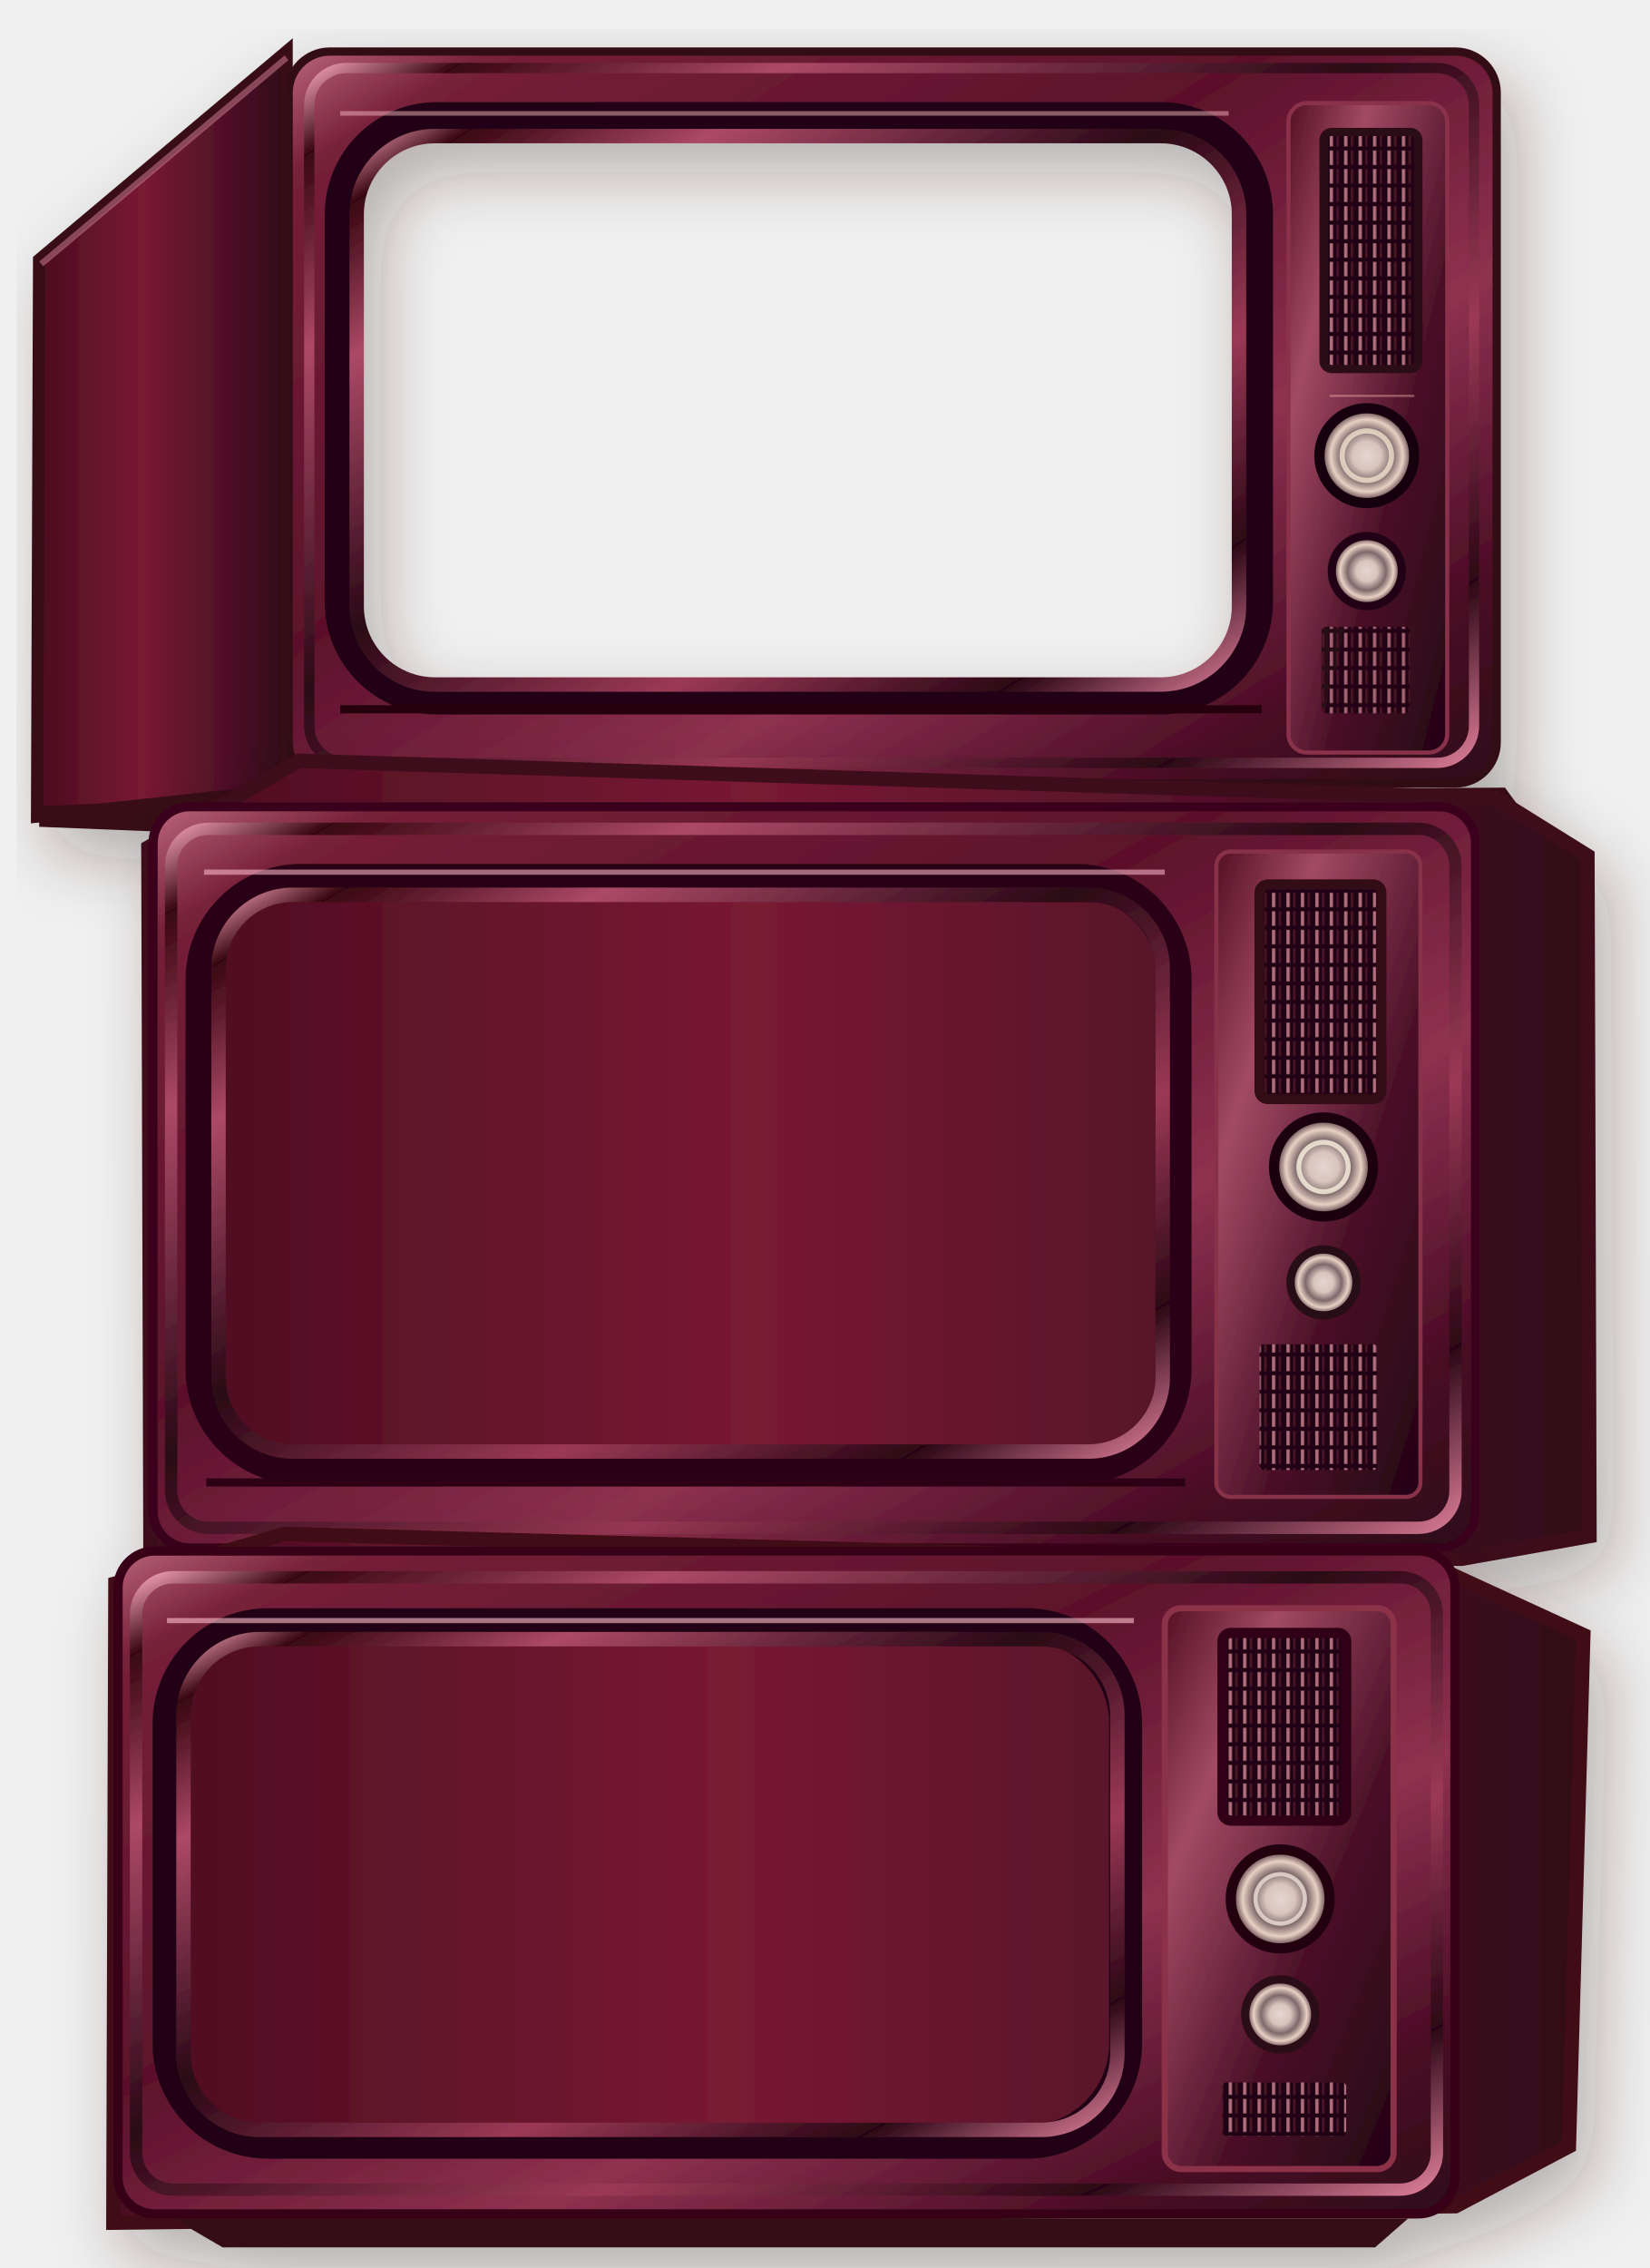
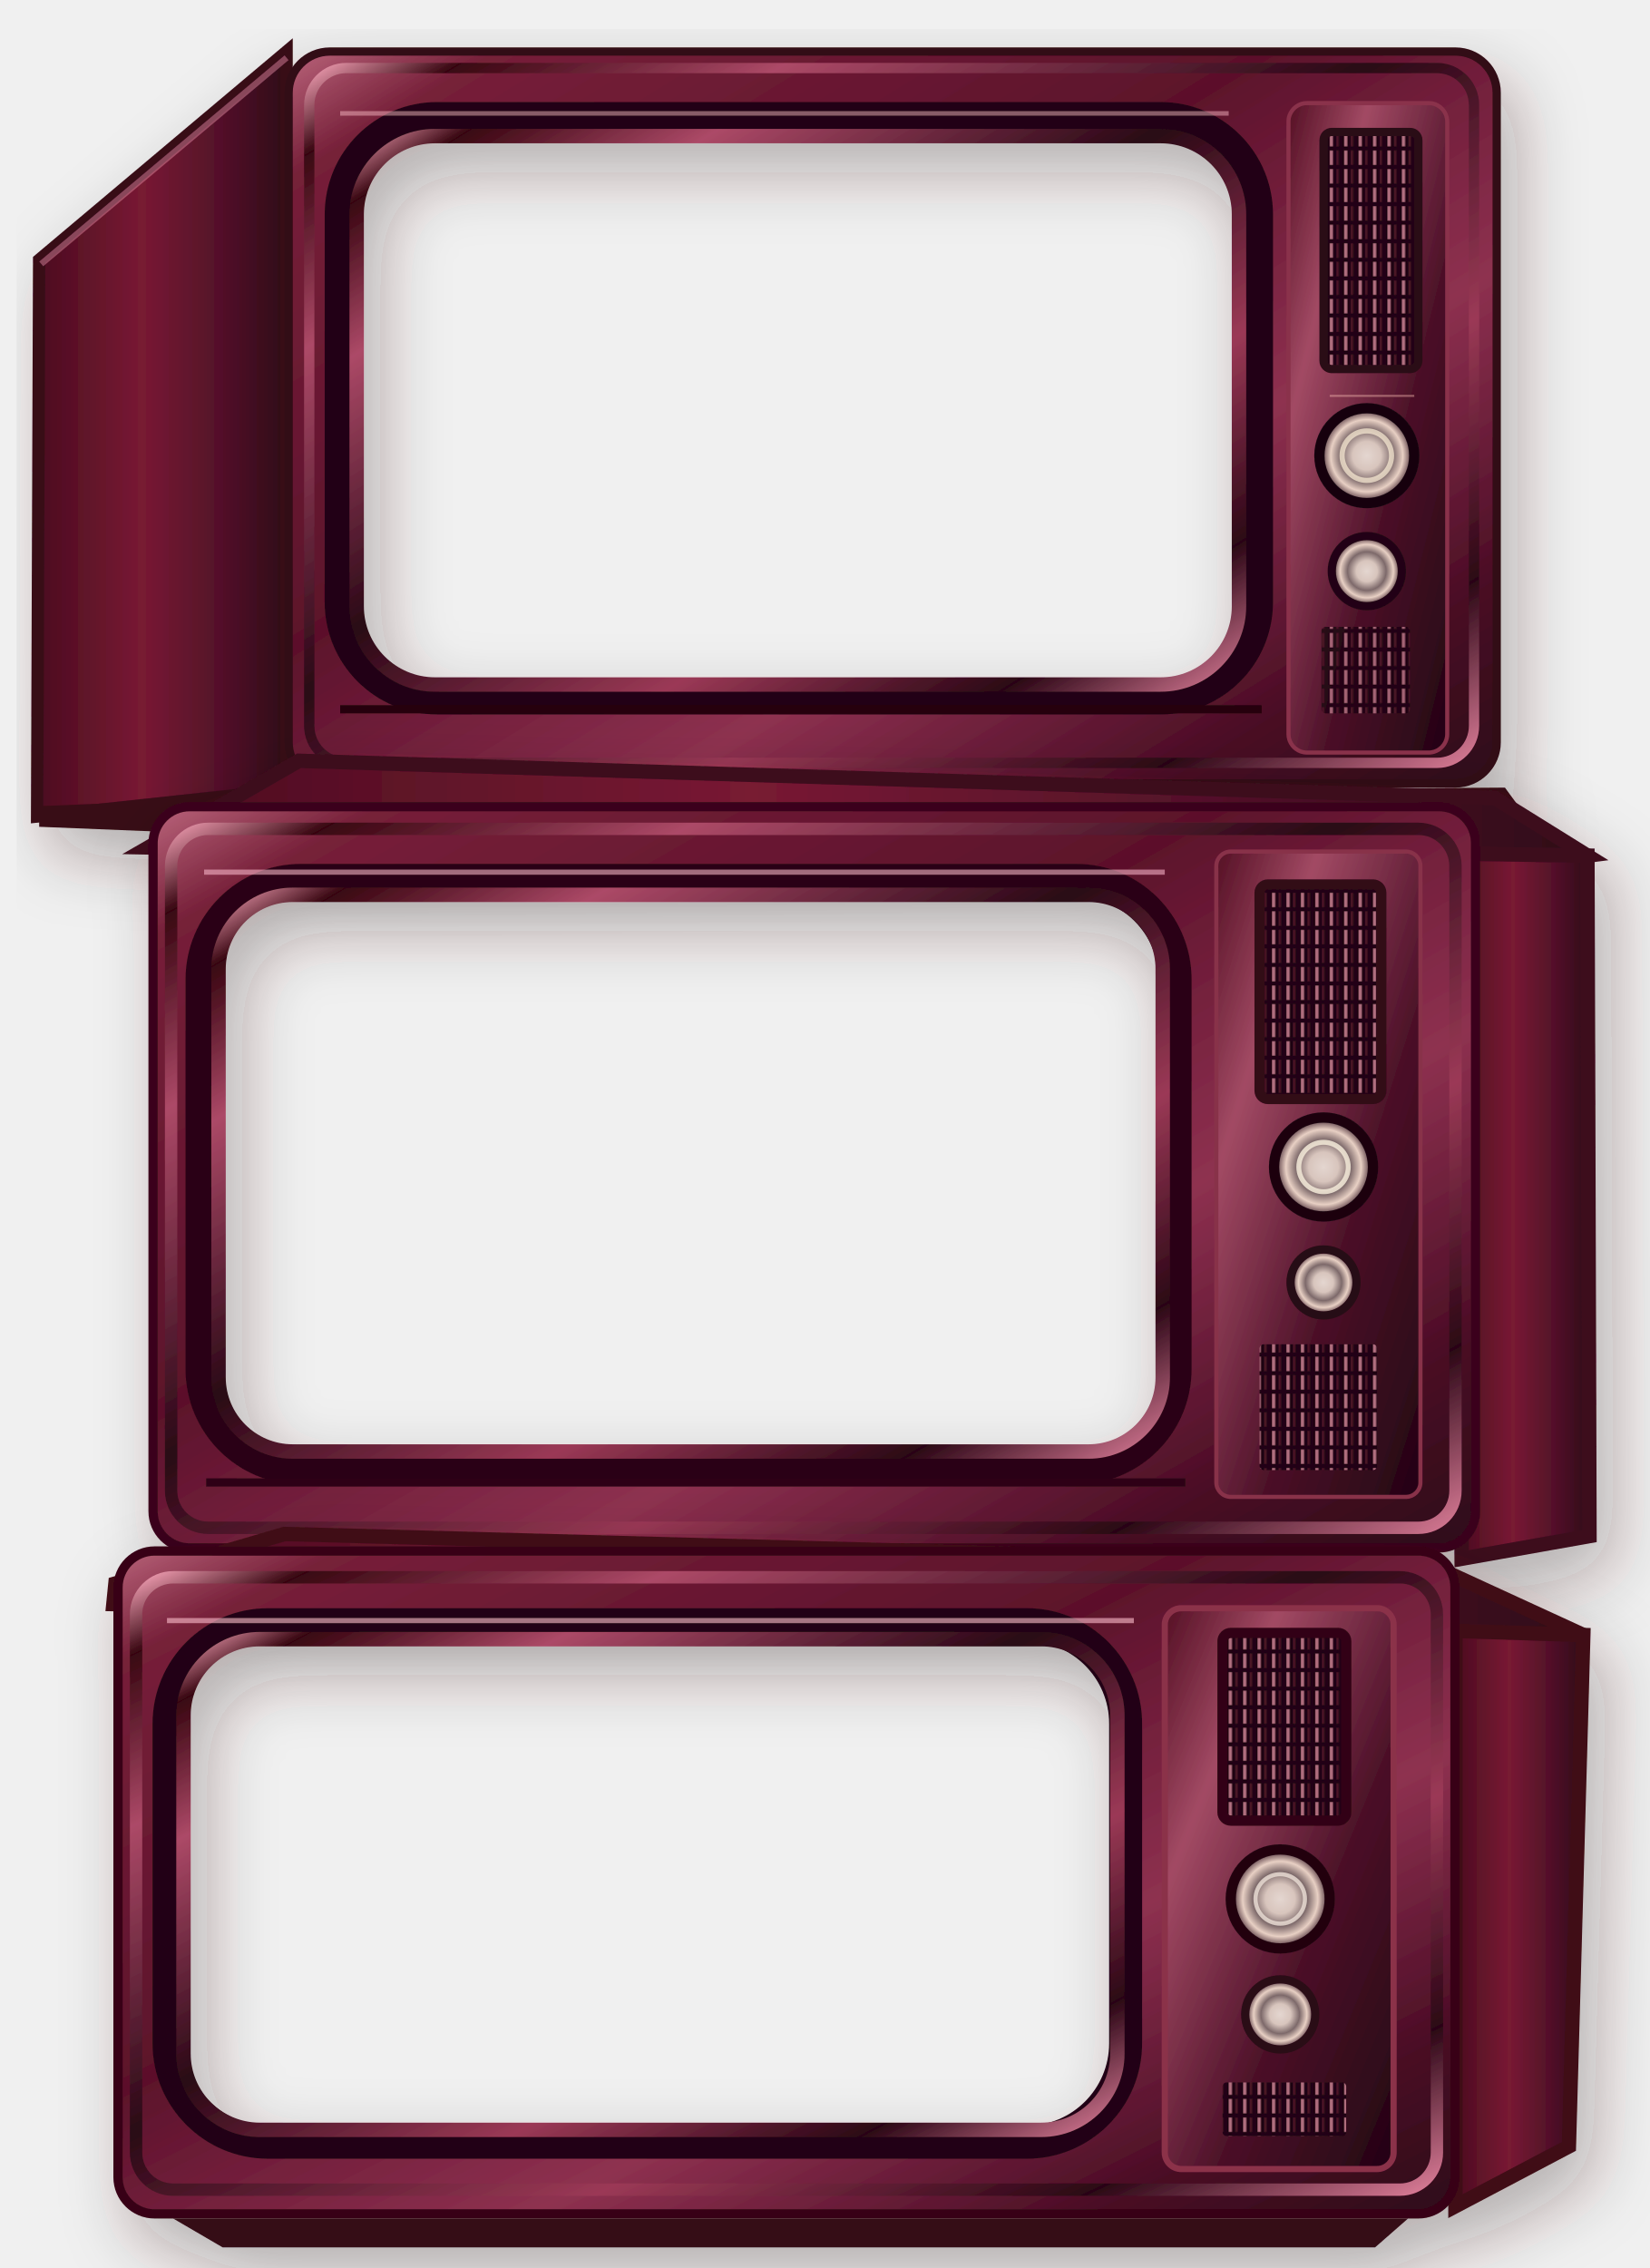
<svg xmlns="http://www.w3.org/2000/svg" viewBox="0 0 800 1100" fill="none" role="img" aria-label="Marco de tres televisores retro color vino">
  <defs>
    <linearGradient id="body" x1="0" y1="0" x2="1" y2="1">
      <stop stop-color="#be687f" />
      <stop offset=".09" stop-color="#762039" />
      <stop offset=".41" stop-color="#5c112b" />
      <stop offset=".65" stop-color="#8e3150" />
      <stop offset=".86" stop-color="#490c24" />
      <stop offset="1" stop-color="#2c0618" />
    </linearGradient>
    <linearGradient id="rim" x1="0" y1="0" x2="1" y2="1">
      <stop stop-color="#ee9cb0" />
      <stop offset=".06" stop-color="#380611" />
      <stop offset=".2" stop-color="#ac4967" />
      <stop offset=".45" stop-color="#290715" />
      <stop offset=".68" stop-color="#9b3956" />
      <stop offset=".87" stop-color="#2b0615" />
      <stop offset="1" stop-color="#d97b96" />
    </linearGradient>
    <linearGradient id="side" x1="0" y1="0" x2="1" y2="0">
      <stop stop-color="#4b0c20" />
      <stop offset=".42" stop-color="#781a33" />
      <stop offset=".76" stop-color="#501028" />
      <stop offset="1" stop-color="#2f0717" />
    </linearGradient>
    <linearGradient id="panel" x1="0" y1="0" x2="1" y2="1">
      <stop stop-color="#541024" />
      <stop offset=".25" stop-color="#a24a64" />
      <stop offset=".62" stop-color="#4b1027" />
      <stop offset="1" stop-color="#230414" />
    </linearGradient>
    <radialGradient id="dial">
      <stop stop-color="#e4d6d0" />
      <stop offset=".3" stop-color="#d8c5bd" />
      <stop offset=".55" stop-color="#7d696a" />
      <stop offset=".76" stop-color="#e8d0c4" />
      <stop offset="1" stop-color="#321320" />
    </radialGradient>
    <linearGradient id="vent" x1="0" y1="0" x2="1" y2="0">
      <stop stop-color="#250310" />
      <stop offset=".5" stop-color="#a05263" />
      <stop offset="1" stop-color="#210211" />
    </linearGradient>
    <pattern id="grille" width="7" height="9" patternUnits="userSpaceOnUse">
      <rect width="7" height="9" fill="#210513" />
      <rect x="1" y="1" width="1.6" height="7" fill="#ae6d7d" />
      <rect x="4.2" y="1" width="1.2" height="7" fill="#491325" />
    </pattern>
    <filter id="bigShadow" x="-25%" y="-25%" width="160%" height="170%">
      <feDropShadow dx="8" dy="14" stdDeviation="16" flood-color="#3b1520" flood-opacity=".31" />
    </filter>
    <filter id="insideShadow" x="-10%" y="-10%" width="125%" height="130%">
      <feDropShadow dx="2" dy="3" stdDeviation="2" flood-color="#230410" flood-opacity=".6" />
    </filter>
    <mask id="m-top" maskUnits="userSpaceOnUse">
      <rect x="138" y="23" width="590" height="359" rx="22" fill="white" />
      <rect x="173" y="66" width="428" height="266" rx="38" fill="black" />
    </mask>
    <mask id="m-mid" maskUnits="userSpaceOnUse">
      <rect x="72" y="389" width="646" height="364" rx="20" fill="white" />
      <rect x="106" y="434" width="458" height="270" rx="36" fill="black" />
    </mask>
    <mask id="m-low" maskUnits="userSpaceOnUse">
      <rect x="55" y="750" width="653" height="326" rx="20" fill="white" />
      <rect x="89" y="795" width="453" height="238" rx="37" fill="black" />
    </mask>
  </defs>
  <g filter="url(#bigShadow)">
    <path d="M19 126 139 25 139 383 18 396Z" fill="url(#side)" stroke="#390719" stroke-width="6" />
    <path d="M20 128 139 28" stroke="#e48fa5" stroke-opacity=".47" stroke-width="3" />
    <path d="M19 391 141 386 730 382 741 397 143 406 19 401Z" fill="#380814" />
    <rect x="138" y="23" width="590" height="359" rx="22" fill="url(#body)" mask="url(#m-top)" stroke="#310715" stroke-width="8" />
    <rect x="150" y="33" width="565" height="337" rx="18" stroke="url(#rim)" stroke-width="5" />
    <rect x="165" y="57" width="445" height="282" rx="47" stroke="#1f0411" stroke-width="15" opacity=".97" />
    <rect x="173" y="66" width="428" height="266" rx="38" stroke="url(#rim)" stroke-width="7" />
    <path d="M165 55H596" stroke="#f8b9c5" stroke-opacity=".48" stroke-width="2.2" />
    <path d="M165 344H612" stroke="#28030f" stroke-width="4" />
    <rect x="625" y="50" width="77" height="315" rx="9" fill="url(#panel)" stroke="#8a314b" stroke-width="2" />
    <rect x="642" y="64" width="46" height="115" rx="4" fill="url(#grille)" stroke="#2c0817" stroke-width="4" />
    <path d="M645 192H686" stroke="#f3b7ae" stroke-opacity=".45" />
    <circle cx="663" cy="221" r="23" fill="url(#dial)" stroke="#180611" stroke-width="5" />
    <circle cx="663" cy="221" r="12" stroke="#f4e6d0" stroke-width="2.5" opacity=".77" />
    <circle cx="663" cy="277" r="17" fill="url(#dial)" stroke="#210612" stroke-width="4" />
    <rect x="641" y="304" width="43" height="42" rx="2" fill="url(#grille)" opacity=".88" />
  </g>
  <g filter="url(#bigShadow)">
-     <path d="M72 411 145 369 725 387 770 415 771 745 709 756 73 752Z" fill="url(#side)" stroke="#3d071e" stroke-width="7" />
+     <path d="M72 411 145 369 725 387 770 415 708 423 72 411Z" fill="url(#side)" stroke="#3d071e" stroke-width="7" />
+     <path d="M707 414 770 415 771 745 709 756Z" fill="url(#side)" stroke="#3d071e" stroke-width="7" />
    <rect x="72" y="389" width="646" height="364" rx="20" fill="url(#body)" mask="url(#m-mid)" stroke="#3b061a" stroke-width="9" />
    <rect x="83" y="402" width="623" height="339" rx="18" stroke="url(#rim)" stroke-width="6" />
    <rect x="98" y="427" width="472" height="285" rx="48" stroke="#2b0414" stroke-width="16" />
    <rect x="106" y="434" width="458" height="270" rx="36" stroke="url(#rim)" stroke-width="7" />
    <path d="M99 423 565 423" stroke="#f8b7c9" stroke-width="2.5" opacity=".58" />
    <path d="M100 719H575" stroke="#2d0616" stroke-width="4" />
    <rect x="590" y="413" width="99" height="313" rx="7" fill="url(#panel)" stroke="#88304a" stroke-width="2" />
    <rect x="611" y="429" width="59" height="104" rx="4" fill="url(#grille)" stroke="#320718" stroke-width="5" />
    <circle cx="642" cy="566" r="24" fill="url(#dial)" stroke="#1b0511" stroke-width="5" />
    <circle cx="642" cy="566" r="12" stroke="#faf1df" stroke-width="2.4" opacity=".8" />
    <circle cx="642" cy="622" r="16" fill="url(#dial)" stroke="#280714" stroke-width="4" />
    <rect x="611" y="652" width="57" height="61" rx="2" fill="url(#grille)" />
    <path d="M85 753H688L663 767H107Z" fill="#390916" />
  </g>
  <g filter="url(#bigShadow)">
-     <path d="M56 768 138 744 694 759 768 793 761 1041 706 1070 55 1078Z" fill="url(#side)" stroke="#400918" stroke-width="7" />
+     <path d="M56 768 138 744 694 759 768 793 706 794 55 778Z" fill="url(#side)" stroke="#400918" stroke-width="7" />
+     <path d="M706 791 768 793 761 1041 706 1070Z" fill="url(#side)" stroke="#400918" stroke-width="7" />
    <rect x="55" y="750" width="653" height="326" rx="20" fill="url(#body)" mask="url(#m-low)" stroke="#370517" stroke-width="9" />
    <rect x="66" y="765" width="631" height="297" rx="18" stroke="url(#rim)" stroke-width="6" />
    <rect x="82" y="788" width="464" height="251" rx="48" stroke="#210512" stroke-width="16" />
    <rect x="89" y="795" width="453" height="238" rx="37" stroke="url(#rim)" stroke-width="7" />
    <path d="M81 786H550" stroke="#f8b9c8" stroke-width="2.5" opacity=".62" />
    <rect x="565" y="780" width="111" height="272" rx="8" fill="url(#panel)" stroke="#8b304a" stroke-width="3" />
    <rect x="593" y="792" width="60" height="91" rx="4" fill="url(#grille)" stroke="#300513" stroke-width="5" />
    <circle cx="621" cy="921" r="24" fill="url(#dial)" stroke="#230411" stroke-width="5" />
    <circle cx="621" cy="921" r="12" stroke="#f1e6dc" stroke-width="2" opacity=".75" />
    <circle cx="621" cy="977" r="17" fill="url(#dial)" stroke="#2b0917" stroke-width="4" />
    <rect x="593" y="1010" width="60" height="26" rx="2" fill="url(#grille)" />
    <path d="M84 1076H683L667 1090H108Z" fill="#350719" />
  </g>
</svg>
